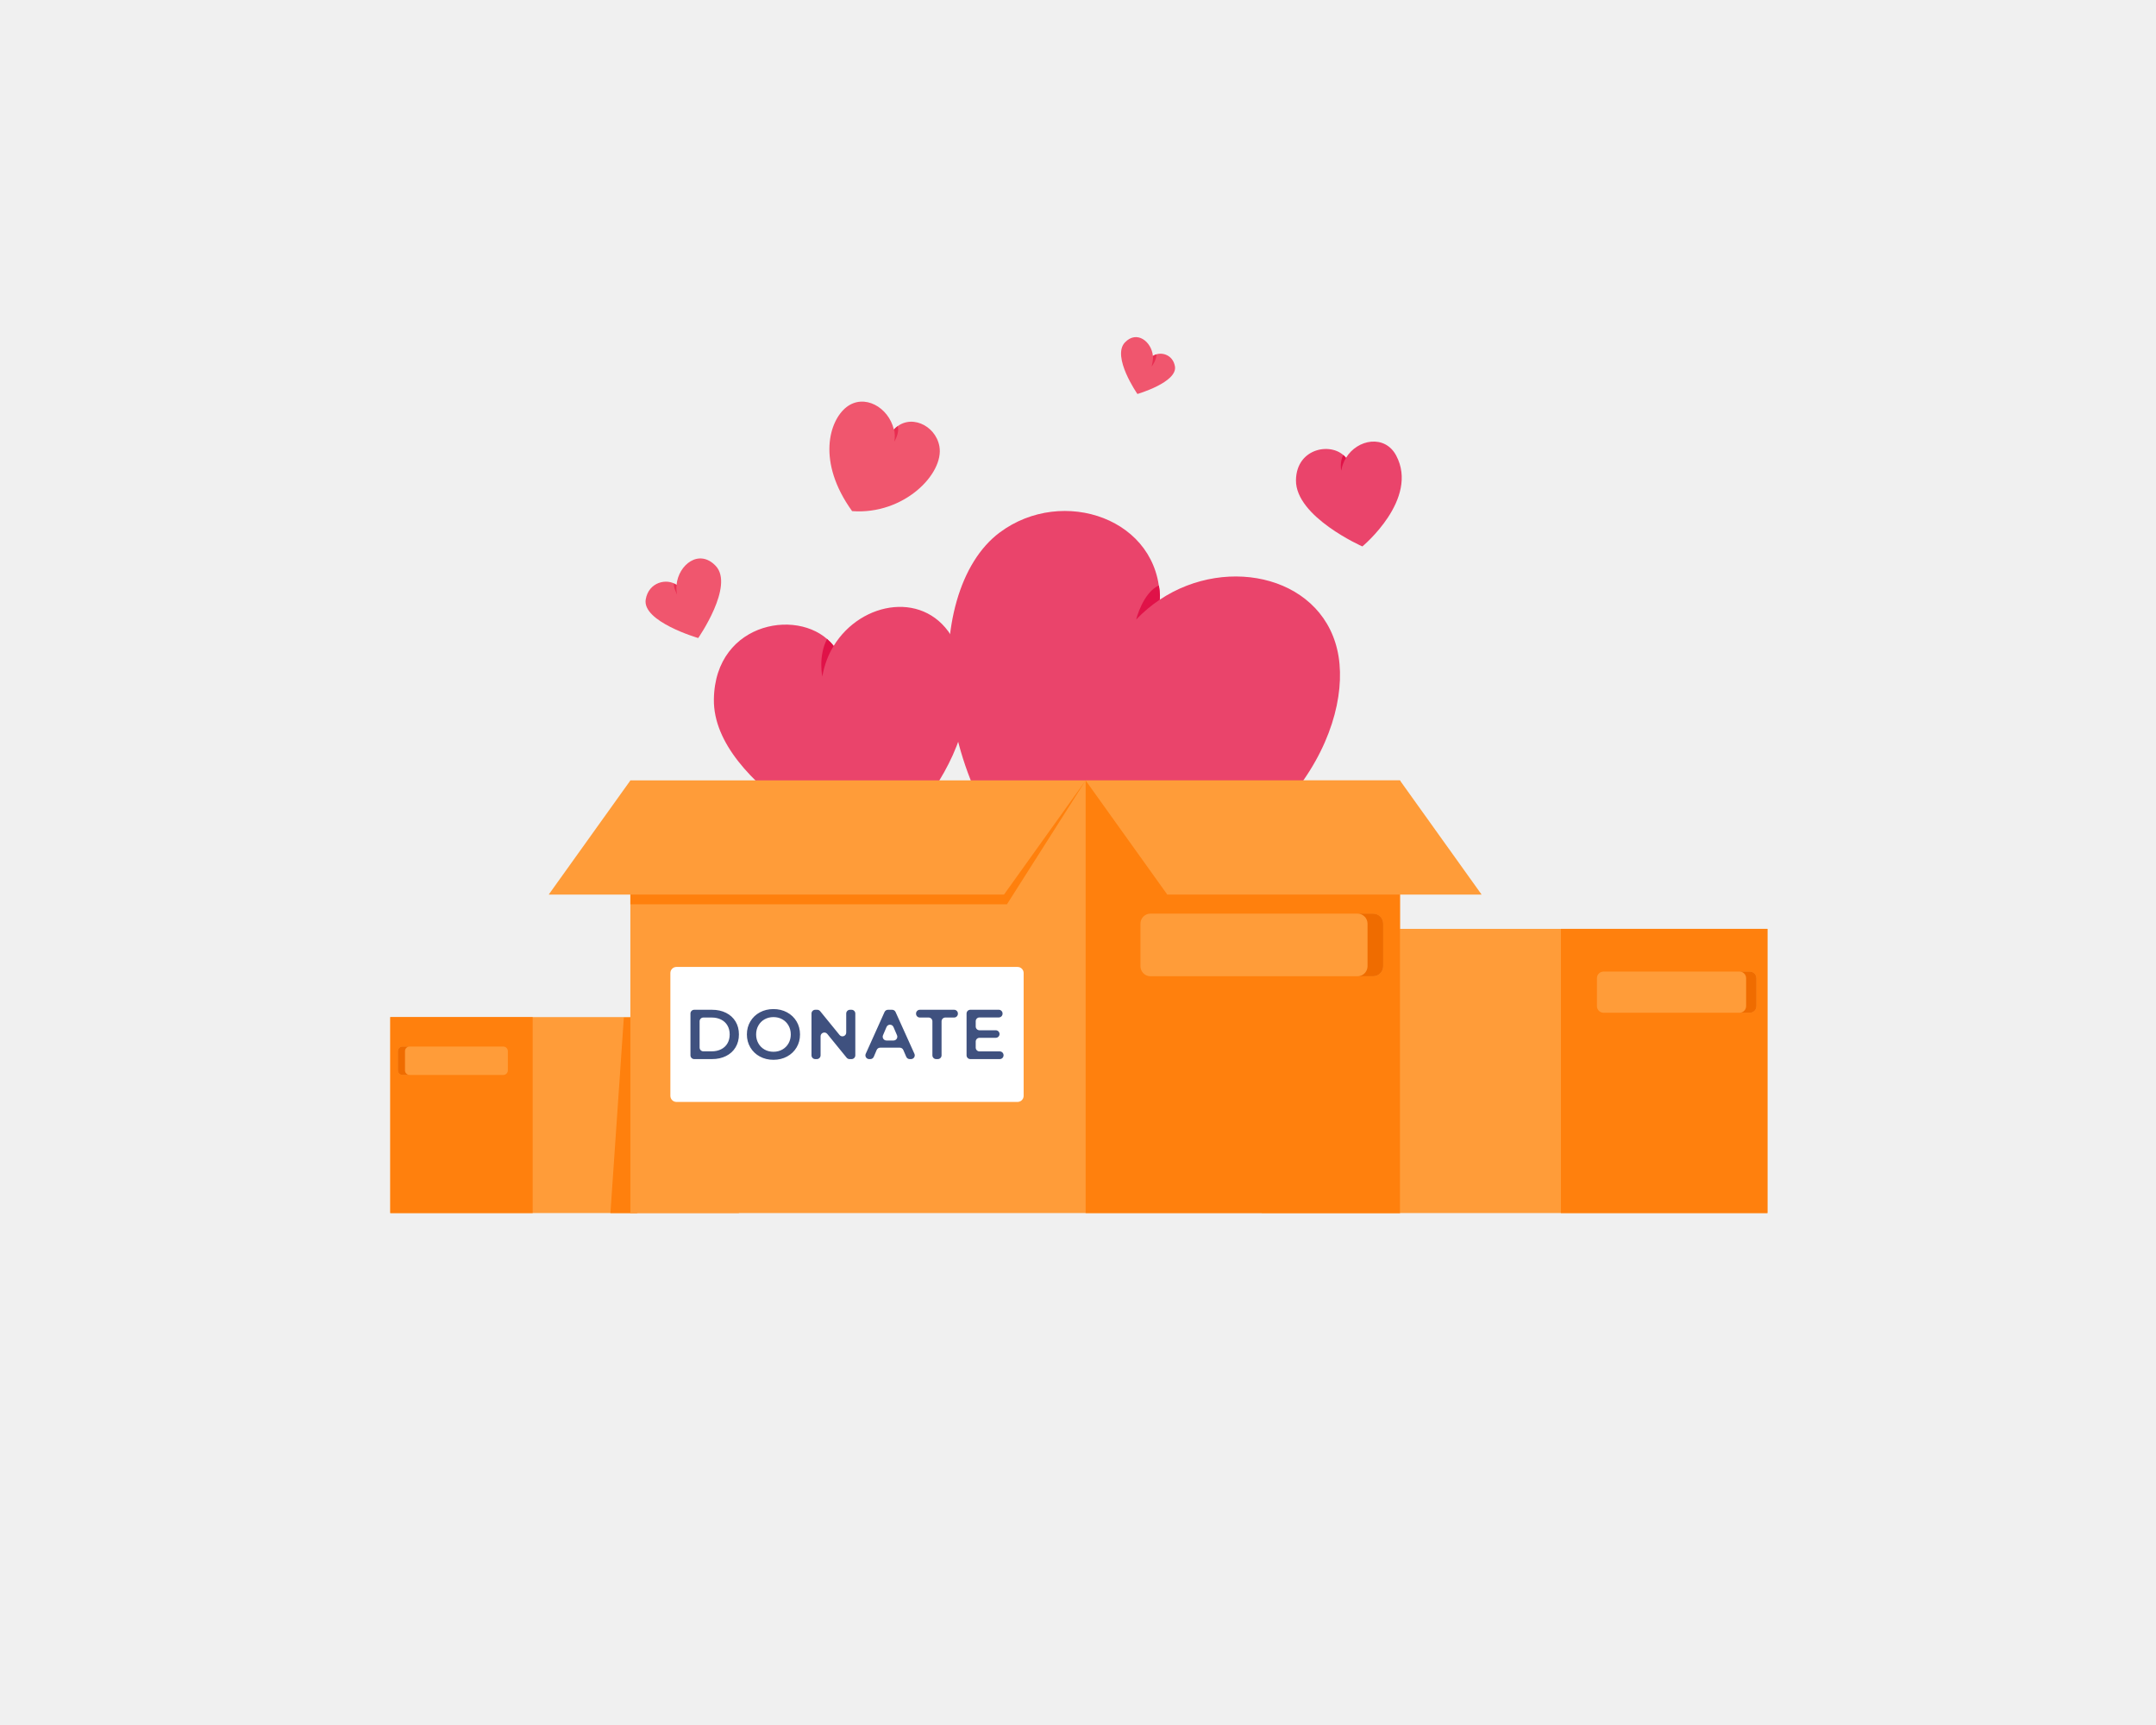
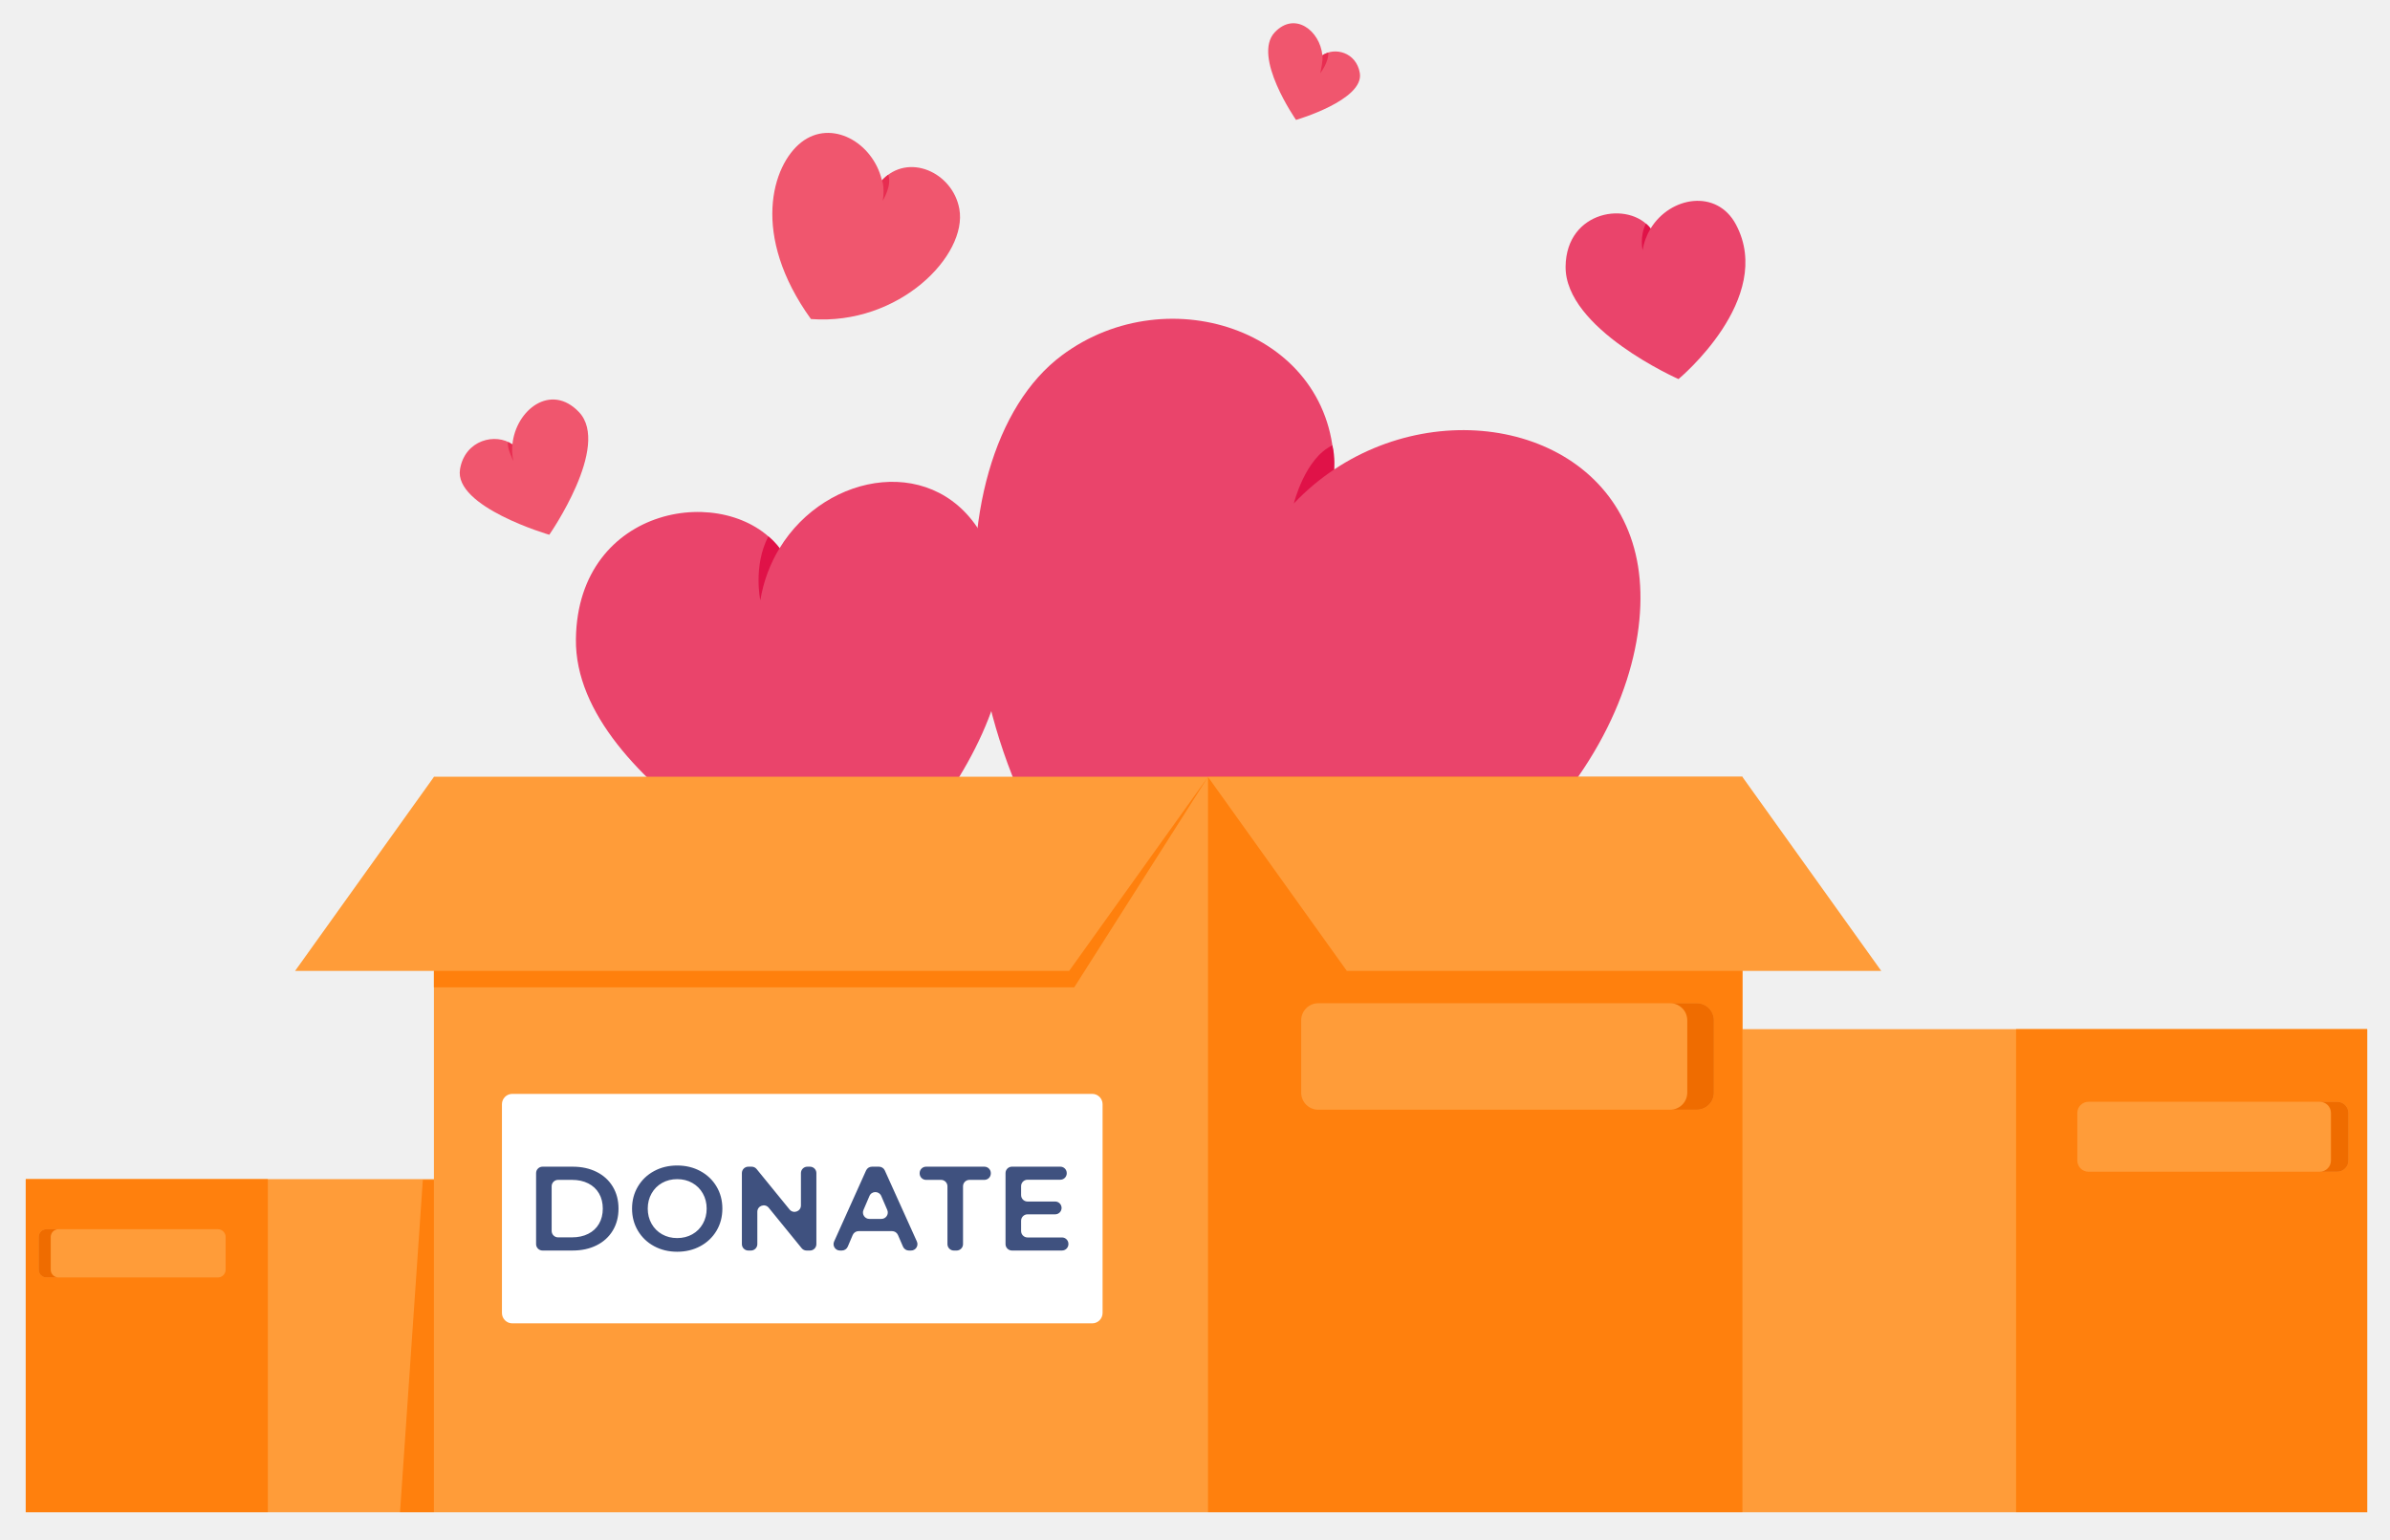
- <svg xmlns="http://www.w3.org/2000/svg" enable-background="new 0 0 2500 2000" viewBox="0 0 2500 2000" id="donation-box">
+ <svg xmlns="http://www.w3.org/2000/svg" enable-background="new 435 375 1630 1050" viewBox="435 375 1630 1050" id="donation-box">
  <rect width="2500" height="2000" fill="none" />
  <rect width="404.26" height="227.2" x="452.56" y="1179.25" fill="#ff9c39" transform="rotate(-180 654.69 1292.848)" />
  <rect width="165.11" height="227.2" x="452.56" y="1179.25" fill="#ff800d" />
  <path fill="#ff9c39" d="M466.66,1246.3h116.93c2.92,0,5.29-2.37,5.29-5.29v-22.33c0-2.92-2.37-5.29-5.29-5.29H466.66    c-2.92,0-5.29,2.37-5.29,5.29v22.33C461.37,1243.93,463.74,1246.3,466.66,1246.3z" />
  <path fill="#ef6c00" d="M461.37,1218.68v22.33c0,2.92,2.37,5.29,5.29,5.29h8.23c-2.92,0-5.29-2.37-5.29-5.29v-22.33    c0-2.92,2.37-5.29,5.29-5.29h-8.23C463.74,1213.4,461.37,1215.76,461.37,1218.68z" />
  <polygon fill="#ff800d" points="723.38 1179.74 707.82 1406.45 738.95 1406.45 738.95 1179.74" />
  <rect width="586.29" height="329.5" x="1463.15" y="1076.95" fill="#ff9c39" />
  <rect width="239.46" height="329.5" x="1809.98" y="1076.95" fill="#ff800d" />
  <path fill="#ff9c39" d="M2028.99,1174.19h-169.58c-4.24,0-7.67-3.43-7.67-7.67v-32.38c0-4.24,3.43-7.67,7.67-7.67h169.58   c4.24,0,7.67,3.43,7.67,7.67v32.38C2036.66,1170.76,2033.22,1174.19,2028.99,1174.19z" />
  <path fill="#ef6c00" d="M2036.66,1134.14v32.38c0,4.24-3.43,7.67-7.67,7.67h-11.93c4.24,0,7.67-3.43,7.67-7.67v-32.38   c0-4.24-3.43-7.67-7.67-7.67h11.93C2033.23,1126.47,2036.66,1129.9,2036.66,1134.14z" />
  <path fill="#ea446b" d="M1012.22,994.86c0,0-185.81-81.98-184.44-184c1.23-92.17,103.94-107.37,138.88-61.93   c31.99-52.51,108.17-65.23,139.38-6.64C1170.71,863.7,1012.22,994.86,1012.22,994.86z" />
  <path fill="#e01248" d="M959.03,740.85c-10.53,20.15-5.49,43.62-5.49,43.62c2.19-13.24,6.79-25.17,13.11-35.54   C966.65,748.93,965.02,746,959.03,740.85z" />
  <path fill="#ea446b" d="M1579.75,633.55c0,0-77.57-34.22-77-76.82c0.51-38.48,43.39-44.82,57.98-25.85   c13.36-21.92,45.16-27.23,58.19-2.77C1645.92,578.79,1579.75,633.55,1579.75,633.55z" />
  <path fill="#e01248" d="M1557.55,527.51c-4.4,8.41-2.29,18.21-2.29,18.21c0.91-5.53,2.83-10.51,5.47-14.84   C1560.73,530.88,1560.05,529.66,1557.55,527.51z" />
  <path fill="#ea446b" d="M1240.89,1061.02c-168.63-134.9-173.81-374.87-81.72-443.61c73.05-54.54,186.12-15.88,185.68,77.85   c79.54-53.08,192.69-25.77,207.34,66.13C1566.46,850.88,1488.64,1011.72,1240.89,1061.02z" />
  <path fill="#e01248" d="M1343.71,678.78c-18.67,8.63-26.3,39.59-26.3,39.59c8.48-8.93,17.71-16.63,27.44-23.13   C1344.86,695.25,1345.74,687.02,1343.71,678.78z" />
  <path fill="#f0566e" d="M988.06,592.6c60.17,4.55,106.95-43.51,101.22-75.11c-4.54-25.07-35.02-38.7-52.79-19.46   c-6.15-26-34.48-41.98-54.98-25.99C961.55,487.62,946.81,535.33,988.06,592.6z" />
  <path fill="#e82d51" d="M1036.51,497.99c1.27,2.74,1.41,9.8,0.47,13.98c0,0,6.49-10.23,3.85-17.83   C1038.85,495.44,1036.51,497.99,1036.51,497.99z" />
  <path fill="#f0566e" d="M809.62,739.74c0,0,42.16-60.56,20.27-83.65c-19.2-20.25-43.14-1.44-45.41,22.03   c-11.4-8.07-32.31-3.23-35.73,16.84C744.35,720.76,809.62,739.74,809.62,739.74z" />
  <path fill="#e82d51" d="M781.59,676.45c-1.34,3.27,3.51,12.94,3.51,12.94c-0.81-3.78-0.99-7.58-0.63-11.26   C783.66,677.75,781.59,676.45,781.59,676.45z" />
  <path fill="#f0566e" d="M1318.9,456.79c0,0-30.13-43.28-14.48-59.78c13.72-14.47,30.83-1.03,32.46,15.74   c8.15-5.77,23.09-2.31,25.53,12.03C1365.54,443.23,1318.9,456.79,1318.9,456.79z" />
  <path fill="#e82d51" d="M1336.87,412.76c0.58,3.04-0.89,9.5-1.47,12.2c0,0,6-7.67,5.48-14.14   C1340.91,410.72,1337.56,412.12,1336.87,412.76z" />
  <rect width="892.41" height="501.55" x="730.94" y="904.9" fill="#ff9c39" />
  <rect width="364.49" height="501.55" x="1258.86" y="904.9" fill="#ff800d" />
  <polygon fill="#ff9c39" points="730.94 904.9 636.25 1037.21 1164.17 1037.21 1258.86 904.9" />
  <polygon fill="#ff9c39" points="1623.35 904.9 1718.03 1037.21 1353.55 1037.21 1258.86 904.9" />
  <path fill="#ff9c39" d="M1592.21,1131.9h-258.12c-6.45,0-11.67-5.23-11.67-11.67v-49.29c0-6.45,5.23-11.67,11.67-11.67h258.12   c6.45,0,11.67,5.23,11.67,11.67v49.29C1603.89,1126.67,1598.66,1131.9,1592.21,1131.9z" />
  <path fill="#ef6c00" d="M1603.89,1070.93v49.29c0,6.45-5.23,11.67-11.67,11.67h-18.16c6.45,0,11.67-5.23,11.67-11.67v-49.29   c0-6.45-5.23-11.67-11.67-11.67h18.16C1598.66,1059.26,1603.89,1064.48,1603.89,1070.93z" />
  <polygon fill="#ff800d" points="1258.86 904.9 1164.17 1037.21 730.94 1037.21 730.94 1048.45 1167.63 1048.45" />
  <path fill="#fff" d="M1179.89,1277.6H784.4c-3.91,0-7.07-3.17-7.07-7.07v-142.37c0-3.91,3.17-7.07,7.07-7.07h395.5   c3.91,0,7.07,3.17,7.07,7.07v142.37C1186.96,1274.44,1183.8,1277.6,1179.89,1277.6z" />
  <path fill="#3f517f" d="M800.62 1175.12c0-2.41 1.96-4.37 4.37-4.37h20.63c6.1 0 11.52 1.18 16.26 3.55 4.74 2.37 8.41 5.72 11.03 10.05 2.61 4.33 3.92 9.33 3.92 14.99 0 5.67-1.31 10.66-3.92 14.99-2.61 4.33-6.29 7.68-11.03 10.05-4.74 2.37-10.16 3.55-16.26 3.55h-20.63c-2.41 0-4.37-1.96-4.37-4.37V1175.12zM825.12 1218.95c4.19 0 7.88-.8 11.07-2.41 3.19-1.61 5.64-3.89 7.35-6.86 1.72-2.97 2.57-6.41 2.57-10.34 0-3.92-.86-7.37-2.57-10.33-1.72-2.97-4.17-5.26-7.35-6.86-3.19-1.61-6.88-2.41-11.07-2.41h-9.52c-2.41 0-4.37 1.96-4.37 4.37v30.47c0 2.41 1.96 4.37 4.37 4.37H825.12zM881.09 1224.96c-4.68-2.53-8.36-6.05-11.03-10.54-2.67-4.49-4-9.52-4-15.07 0-5.56 1.33-10.58 4-15.07 2.67-4.49 6.34-8.01 11.03-10.54 4.68-2.53 9.94-3.8 15.77-3.8 5.83 0 11.08 1.27 15.77 3.8 4.68 2.53 8.36 6.03 11.03 10.5 2.67 4.47 4 9.51 4 15.11 0 5.61-1.34 10.65-4 15.11-2.67 4.47-6.35 7.97-11.03 10.5-4.68 2.53-9.94 3.8-15.77 3.8C891.02 1228.76 885.77 1227.49 881.09 1224.96zM907.15 1216.87c3.05-1.72 5.45-4.11 7.19-7.19s2.61-6.52 2.61-10.34c0-3.81-.87-7.26-2.61-10.33-1.74-3.08-4.14-5.47-7.19-7.19-3.05-1.72-6.48-2.57-10.29-2.57-3.81 0-7.24.86-10.29 2.57-3.05 1.72-5.45 4.11-7.19 7.19-1.74 3.08-2.61 6.52-2.61 10.33 0 3.81.87 7.26 2.61 10.34s4.14 5.47 7.19 7.19c3.05 1.72 6.48 2.57 10.29 2.57C900.66 1219.44 904.1 1218.58 907.15 1216.87zM991.78 1175.12v48.45c0 2.41-1.96 4.37-4.37 4.37h-2.29c-1.31 0-2.56-.59-3.39-1.61l-22.46-27.58c-2.6-3.19-7.76-1.35-7.76 2.76v22.06c0 2.41-1.96 4.37-4.37 4.37h-1.8c-2.41 0-4.37-1.96-4.37-4.37v-48.45c0-2.41 1.96-4.37 4.37-4.37h2.29c1.31 0 2.56.59 3.39 1.61l22.46 27.58c2.6 3.19 7.76 1.35 7.76-2.76v-22.06c0-2.41 1.96-4.37 4.37-4.37h1.8C989.83 1170.75 991.78 1172.71 991.78 1175.12zM1043.4 1214.7h-22.83c-1.75 0-3.33 1.05-4.02 2.66l-3.37 7.92c-.69 1.61-2.27 2.66-4.02 2.66h-1.3c-3.17 0-5.29-3.27-3.99-6.16l21.8-48.45c.71-1.57 2.27-2.58 3.99-2.58h4.81c1.72 0 3.28 1.01 3.98 2.57l21.87 48.45c1.31 2.89-.81 6.17-3.98 6.17h-1.47c-1.74 0-3.32-1.04-4.01-2.64l-3.44-7.96C1046.72 1215.74 1045.14 1214.7 1043.4 1214.7zM1040.13 1200.27l-4.12-9.56c-1.52-3.52-6.52-3.52-8.03.01l-4.09 9.56c-1.23 2.88.88 6.09 4.02 6.09h8.22C1039.26 1206.37 1041.37 1203.15 1040.13 1200.27zM1076.79 1179.74h-10.21c-2.41 0-4.37-1.96-4.37-4.37v-.25c0-2.41 1.96-4.37 4.37-4.37h39.79c2.41 0 4.37 1.96 4.37 4.37v.25c0 2.41-1.96 4.37-4.37 4.37h-10.21c-2.41 0-4.37 1.96-4.37 4.37v39.46c0 2.41-1.96 4.37-4.37 4.37h-1.88c-2.41 0-4.37-1.96-4.37-4.37v-39.46C1081.16 1181.69 1079.2 1179.74 1076.79 1179.74zM1163.67 1223.4v.16c0 2.41-1.96 4.37-4.37 4.37h-34.15c-2.41 0-4.37-1.96-4.37-4.37v-48.45c0-2.41 1.96-4.37 4.37-4.37h33.01c2.41 0 4.37 1.96 4.37 4.37v.16c0 2.41-1.96 4.37-4.37 4.37h-22.39c-2.41 0-4.37 1.96-4.37 4.37v6.13c0 2.41 1.96 4.37 4.37 4.37h18.87c2.41 0 4.37 1.96 4.37 4.37l0 0c0 2.41-1.96 4.37-4.37 4.37h-18.87c-2.41 0-4.37 1.96-4.37 4.37v7.03c0 2.41 1.96 4.37 4.37 4.37h23.53C1161.71 1219.03 1163.67 1220.99 1163.67 1223.4z" />
</svg>
